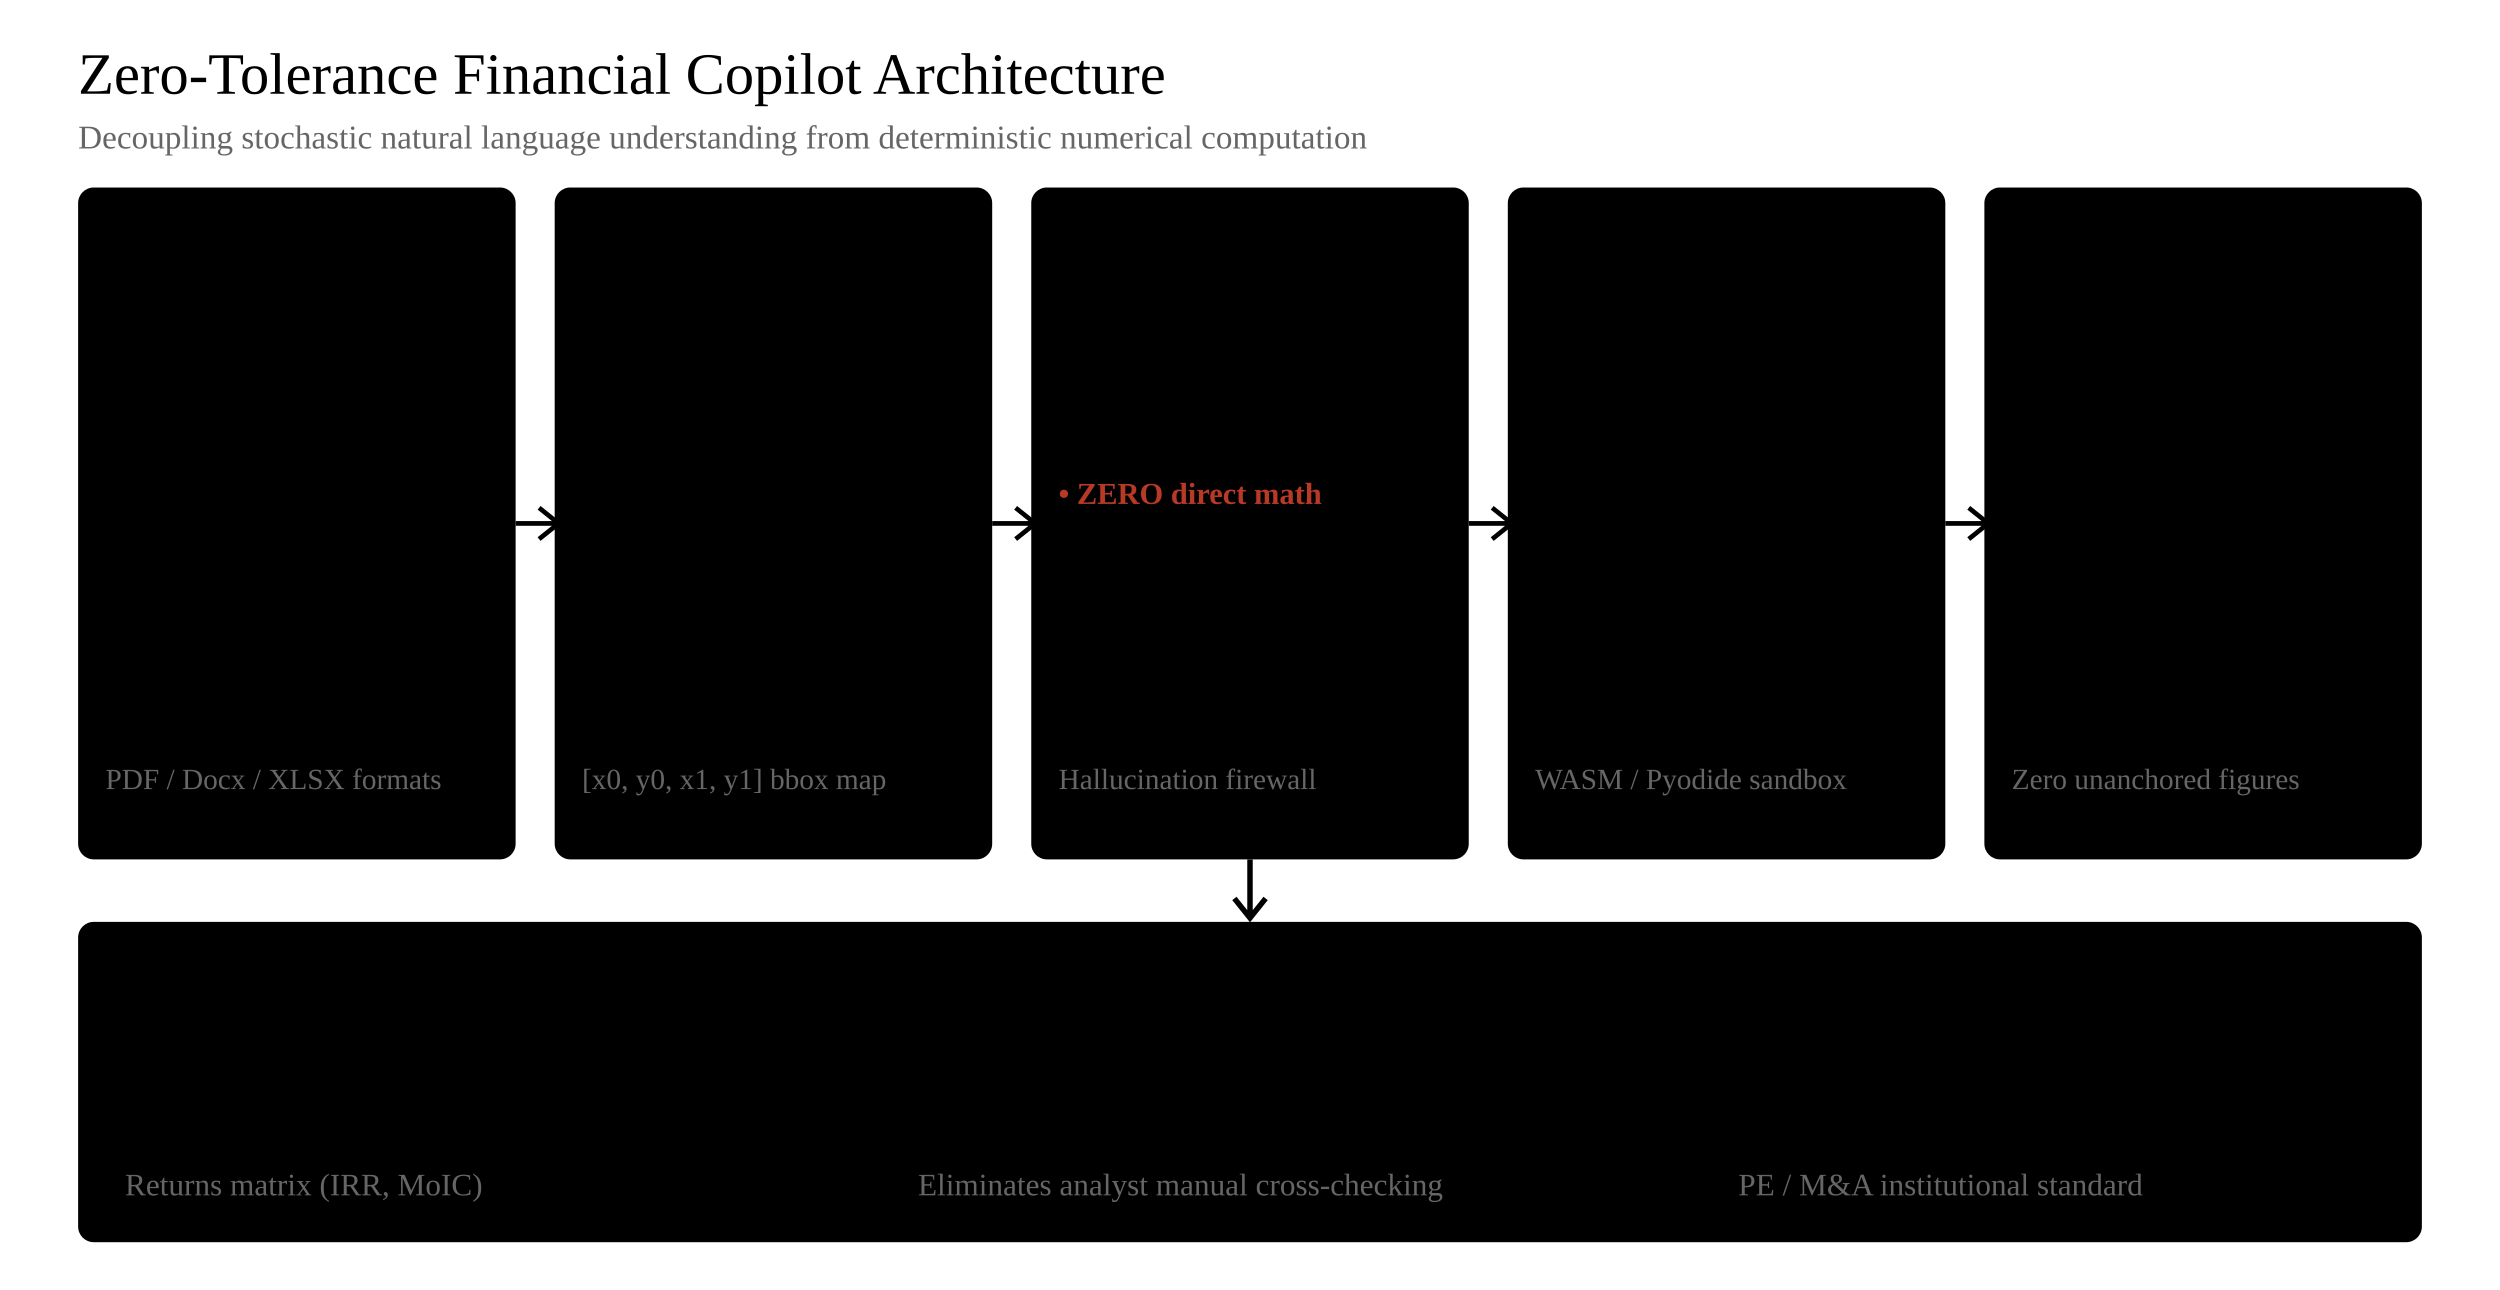
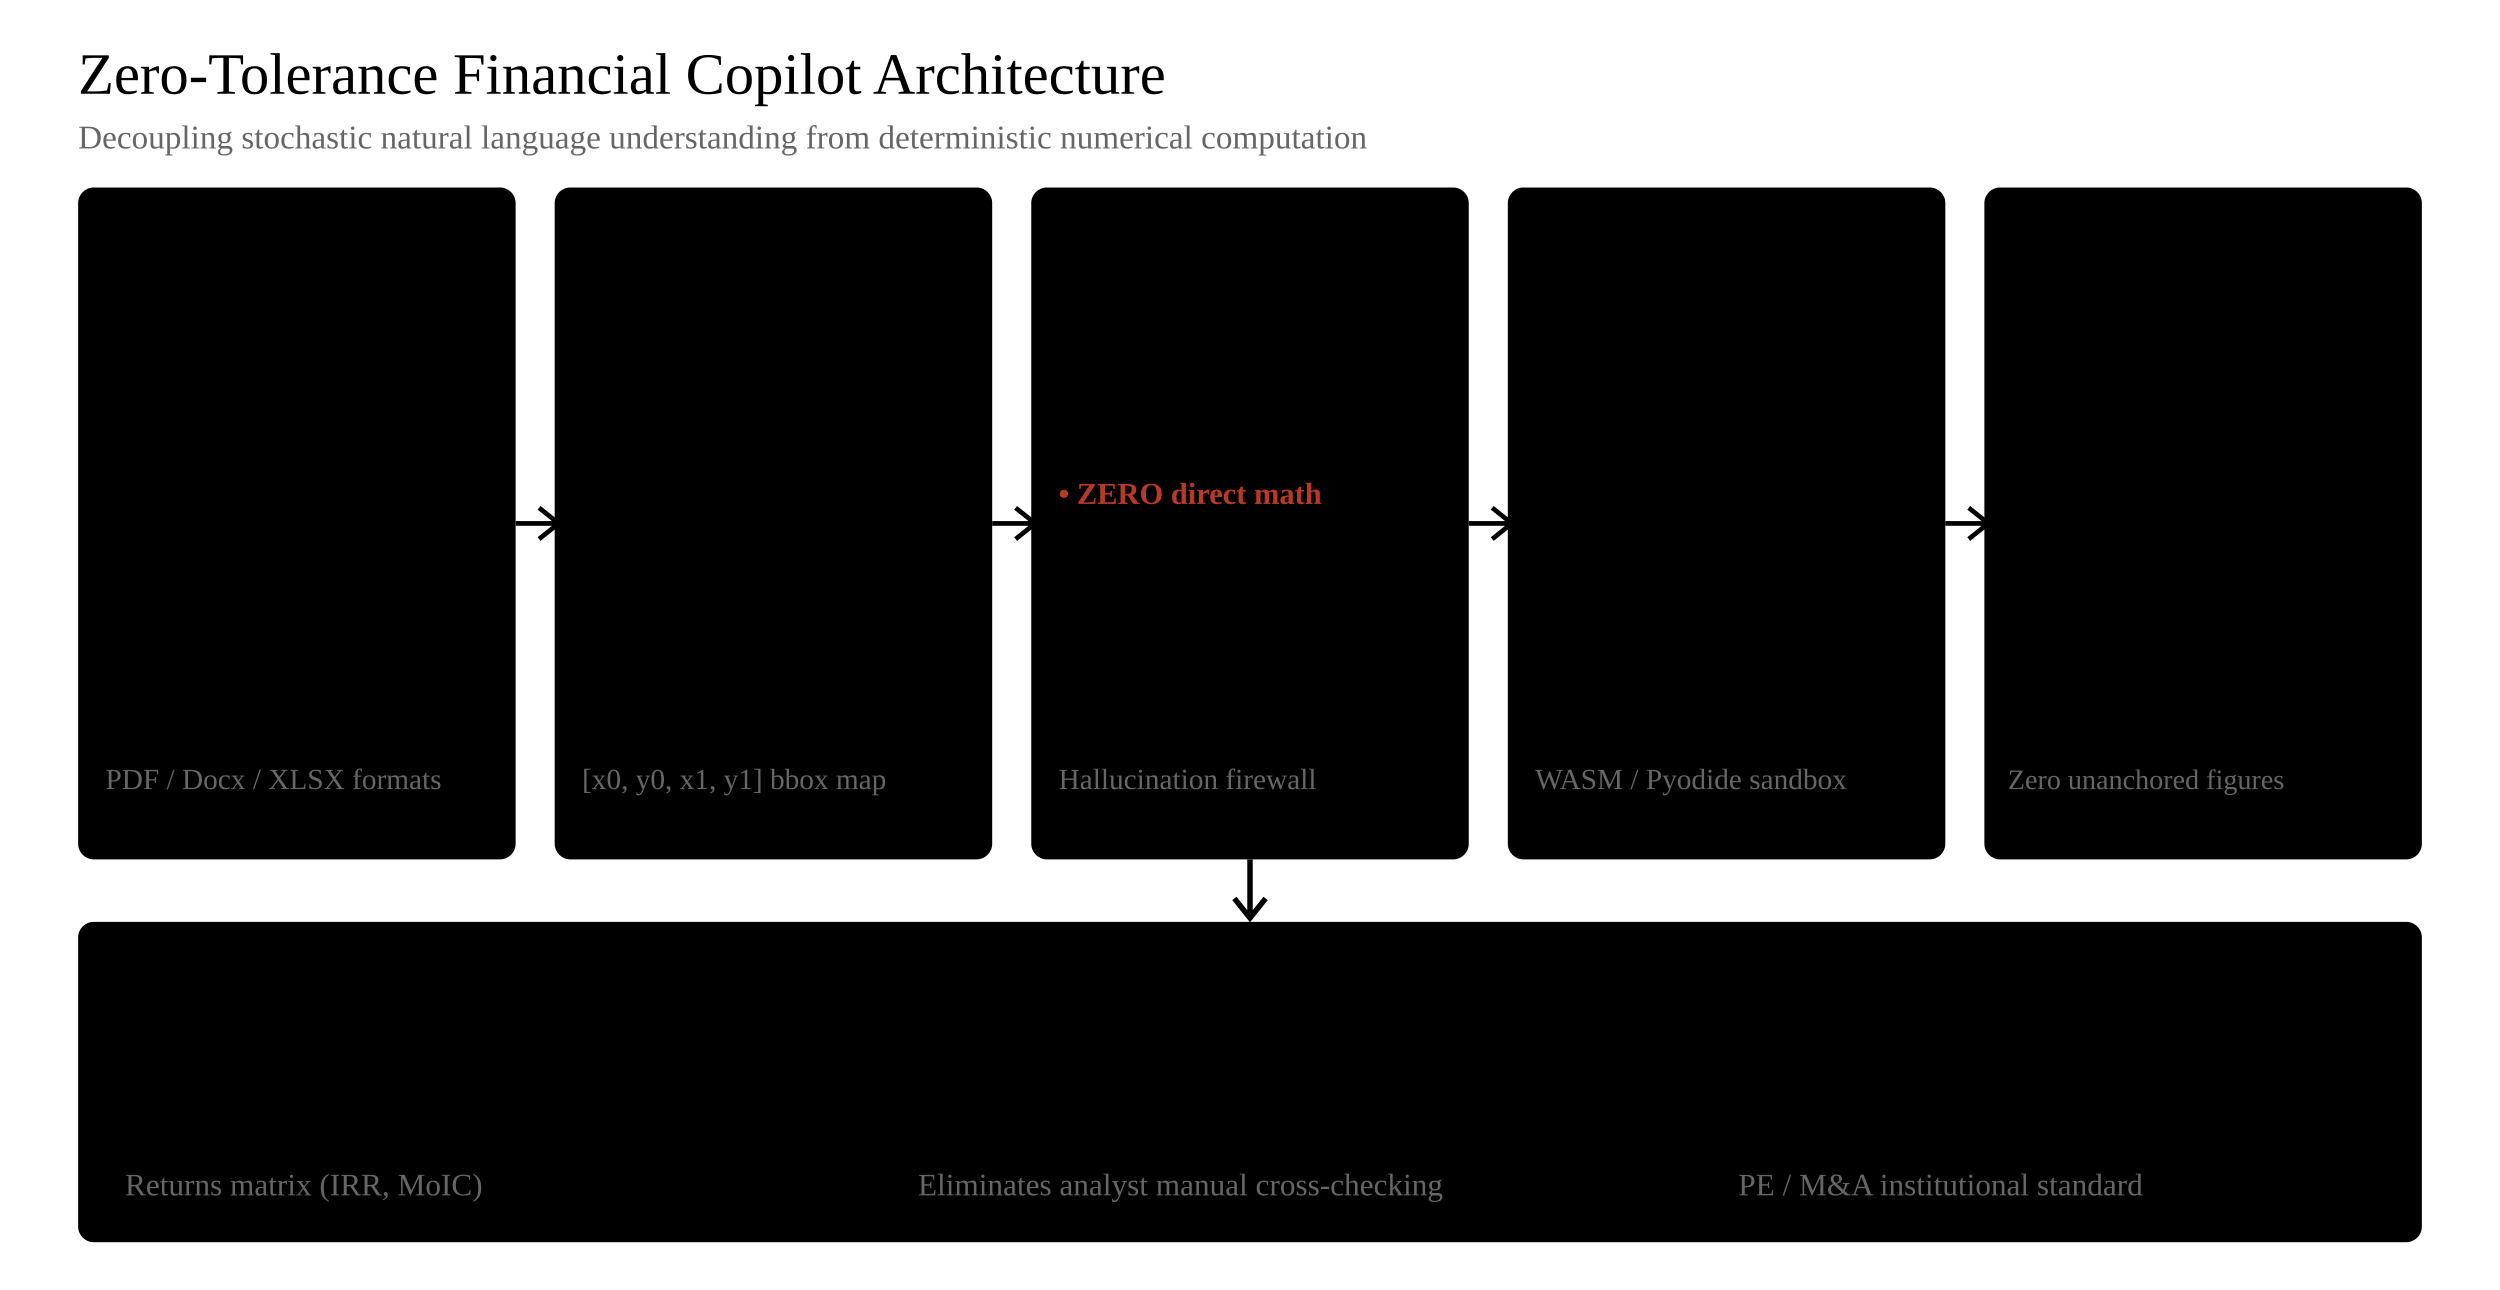
<svg xmlns="http://www.w3.org/2000/svg" viewBox="0 0 640 330" role="img" aria-label="Zero-Tolerance Financial Copilot Architecture showing VDR ingestion, layout-aware table extraction, LLM formula compiler, deterministic math sandbox, and cell-level provenance lineage.">
  <text class="t-display" x="20" y="24" font-size="15">Zero-Tolerance Financial Copilot Architecture</text>
  <text x="20" y="38" font-size="8.5" fill="#666">Decoupling stochastic natural language understanding from deterministic numerical computation</text>
  <rect class="paper acc-s" x="20" y="48" width="112" height="172" rx="4" stroke-width="1.5" />
  <text class="t-display" x="27" y="66" font-size="10.5">Stage 1: VDR Ingestion</text>
  <text x="27" y="80" font-size="8" font-weight="bold">Multi-Source Inflow:</text>
  <text x="27" y="93" font-size="7.8">• 10-K / 10-Q SEC filings</text>
  <text x="27" y="105" font-size="7.8">• Confidential CIM decks</text>
  <text x="27" y="117" font-size="7.8">• MCA-21 annual returns</text>
  <text x="27" y="129" font-size="7.8">• Balance sheet scans</text>
  <text x="27" y="141" font-size="7.8">• Auditor qualification notes</text>
  <text x="27" y="159" font-size="8" font-weight="bold">Ingestion Engine:</text>
  <text x="27" y="171" font-size="7.5">DocLLM &amp; OCR pipeline</text>
  <text x="27" y="183" font-size="7.5">Document de-duplication</text>
  <text x="27" y="202" font-size="7.5" fill="#666">PDF / Docx / XLSX formats</text>
  <path d="M 132 134 L 142 134 M 138 130 L 143 134 L 138 138" stroke="currentColor" fill="none" stroke-width="1.2" />
  <rect class="paper acc-s" x="142" y="48" width="112" height="172" rx="4" stroke-width="1.5" />
  <text class="t-display" x="149" y="66" font-size="10.5">Stage 2: Table Extract</text>
  <text x="149" y="80" font-size="8" font-weight="bold">Layout-Aware Chunking:</text>
  <text x="149" y="93" font-size="7.8">• 2D spatial coordinates</text>
  <text x="149" y="105" font-size="7.8">• Multi-row span headers</text>
  <text x="149" y="117" font-size="7.8">• Unit/currency detector</text>
  <text x="149" y="129" font-size="7.8">• Footnote tag linker</text>
  <text x="149" y="141" font-size="7.8">• Bounding-box metadata</text>
  <text x="149" y="159" font-size="8" font-weight="bold">Output Representation:</text>
  <text x="149" y="171" font-size="7.5">Normalized JSON matrix</text>
  <text x="149" y="183" font-size="7.5">Cell coordinate registry</text>
  <text x="149" y="202" font-size="7.5" fill="#666">[x0, y0, x1, y1] bbox map</text>
  <path d="M 254 134 L 264 134 M 260 130 L 265 134 L 260 138" stroke="currentColor" fill="none" stroke-width="1.2" />
  <rect class="wash acc-s" x="264" y="48" width="112" height="172" rx="4" stroke-width="2" />
  <text class="t-display" x="271" y="66" font-size="10.5">Stage 3: LLM Compiler</text>
  <text x="271" y="80" font-size="8" font-weight="bold">Deterministic Planner:</text>
  <text x="271" y="93" font-size="7.8">• Financial intent parser</text>
  <text x="271" y="105" font-size="7.8">• Python AST generator</text>
  <text x="271" y="117" font-size="7.8">• Formula composition</text>
  <text x="271" y="129" font-size="7.8" font-weight="bold" fill="#B83A26">• ZERO direct math</text>
  <text x="271" y="141" font-size="7.8">• Pandas / Excel formulas</text>
  <text x="271" y="159" font-size="8" font-weight="bold">Core Governance:</text>
  <text x="271" y="171" font-size="7.5">Model acts exclusively</text>
  <text x="271" y="183" font-size="7.5">as code planner/compiler</text>
  <text x="271" y="202" font-size="7.5" fill="#666">Hallucination firewall</text>
  <path d="M 376 134 L 386 134 M 382 130 L 387 134 L 382 138" stroke="currentColor" fill="none" stroke-width="1.2" />
  <rect class="paper acc-s" x="386" y="48" width="112" height="172" rx="4" stroke-width="1.5" />
  <text class="t-display" x="393" y="66" font-size="10.5">Stage 4: Math Sandbox</text>
  <text x="393" y="80" font-size="8" font-weight="bold">Execution Engine:</text>
  <text x="393" y="93" font-size="7.8">• Isolated Python runtime</text>
  <text x="393" y="105" font-size="7.8">• IEEE 754 float precision</text>
  <text x="393" y="117" font-size="7.8">• Double-entry checks</text>
  <text x="393" y="129" font-size="7.8">• Balance sheet balance</text>
  <text x="393" y="141" font-size="7.8">• Debt covenant ratios</text>
  <text x="393" y="159" font-size="8" font-weight="bold">Mathematical Trust:</text>
  <text x="393" y="171" font-size="7.5">Deterministic evaluation</text>
  <text x="393" y="183" font-size="7.5">Verifiable 1 + 1 = 2</text>
  <text x="393" y="202" font-size="7.5" fill="#666">WASM / Pyodide sandbox</text>
  <path d="M 498 134 L 508 134 M 504 130 L 509 134 L 504 138" stroke="currentColor" fill="none" stroke-width="1.2" />
  <rect class="paper acc-s" x="508" y="48" width="112" height="172" rx="4" stroke-width="1.5" />
-   <text class="t-display" x="515" y="66" font-size="10.5">Stage 5: Audit Lineage</text>
-   <text x="515" y="80" font-size="8" font-weight="bold">Provenance Gate:</text>
-   <text x="515" y="93" font-size="7.8">• SHA-256 source hash</text>
-   <text x="515" y="105" font-size="7.8">• Document ID &amp; page #</text>
-   <text x="515" y="117" font-size="7.8">• Visual bounding rectangle</text>
-   <text x="515" y="129" font-size="7.8">• Audit trail timestamp</text>
-   <text x="515" y="141" font-size="7.8">• Formula lineage graph</text>
-   <text x="515" y="159" font-size="8" font-weight="bold">Lineage Inspector:</text>
-   <text x="515" y="171" font-size="7.5">Click cell to open PDF</text>
-   <text x="515" y="183" font-size="7.5">Instant human review</text>
-   <text x="515" y="202" font-size="7.5" fill="#666">Zero unanchored figures</text>
+   <text class="t-display" x="514" y="66" font-size="10.5">Stage 5: Audit Lineage</text>
+   <text x="514" y="80" font-size="8" font-weight="bold">Provenance Gate:</text>
+   <text x="514" y="93" font-size="7.5">• SHA-256 source hash</text>
+   <text x="514" y="105" font-size="7.5">• Doc ID &amp; page number</text>
+   <text x="514" y="117" font-size="7.5">• Visual bbox bounds</text>
+   <text x="514" y="129" font-size="7.5">• Audit timestamp</text>
+   <text x="514" y="141" font-size="7.5">• Formula lineage graph</text>
+   <text x="514" y="159" font-size="8" font-weight="bold">Lineage Inspector:</text>
+   <text x="514" y="171" font-size="7.5">Click cell to open PDF</text>
+   <text x="514" y="183" font-size="7.5">Instant human review</text>
+   <text x="514" y="202" font-size="7.2" fill="#666">Zero unanchored figures</text>
  <path d="M 320 220 L 320 234 M 316 230 L 320 235 L 324 230" stroke="currentColor" fill="none" stroke-width="1.4" />
  <rect class="wash acc-s" x="20" y="236" width="600" height="82" rx="4" stroke-width="1.8" />
  <text class="t-display" x="32" y="254" font-size="11.5">Deliverable: Audited Financial Model &amp; Deal Diligence Memorandum</text>
  <text x="32" y="270" font-size="8.5" font-weight="bold">Institutional LBO / DCF Model</text>
  <text x="32" y="282" font-size="8">• 3-statement automated spreading</text>
  <text x="32" y="294" font-size="8">• Dynamic debt schedule &amp; revolver</text>
  <text x="32" y="306" font-size="8" fill="#666">Returns matrix (IRR, MoIC)</text>
  <text x="235" y="270" font-size="8.5" font-weight="bold">Cell-Level Provenance Inspector</text>
  <text x="235" y="282" font-size="8">• Click any figure to highlight PDF bbox</text>
  <text x="235" y="294" font-size="8">• Cryptographic checksum verification</text>
  <text x="235" y="306" font-size="8" fill="#666">Eliminates analyst manual cross-checking</text>
  <text x="445" y="270" font-size="8.5" font-weight="bold">Investment Committee Sign-Off</text>
-   <text x="445" y="282" font-size="8">• Automated covenant breach warnings</text>
-   <text x="445" y="294" font-size="8">• Audit trail for statutory diligence</text>
+   <text x="445" y="282" font-size="7.8">• Covenant breach warnings</text>
+   <text x="445" y="294" font-size="7.8">• Statutory diligence trail</text>
  <text x="445" y="306" font-size="8" fill="#666">PE / M&amp;A institutional standard</text>
</svg>
